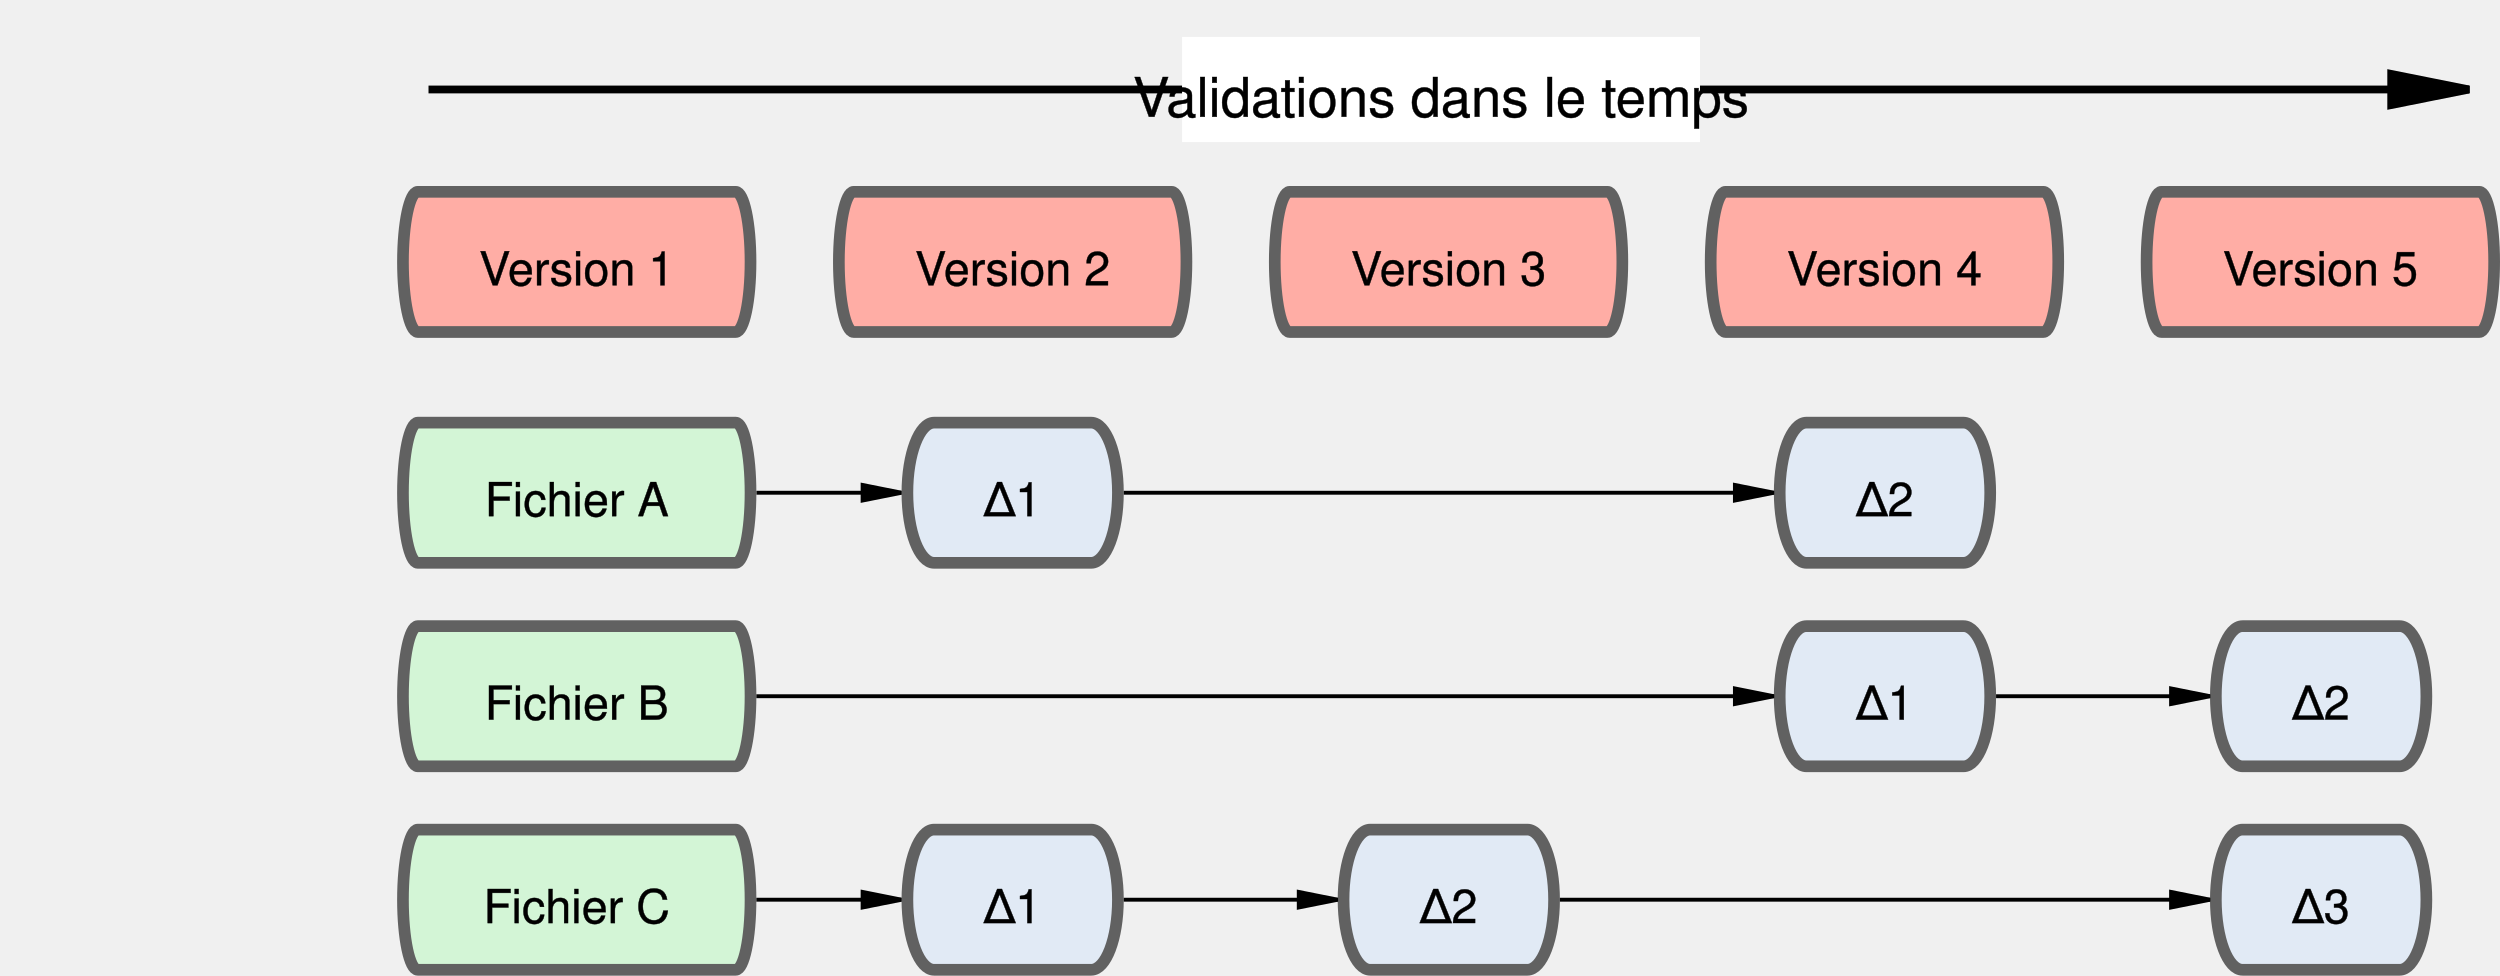
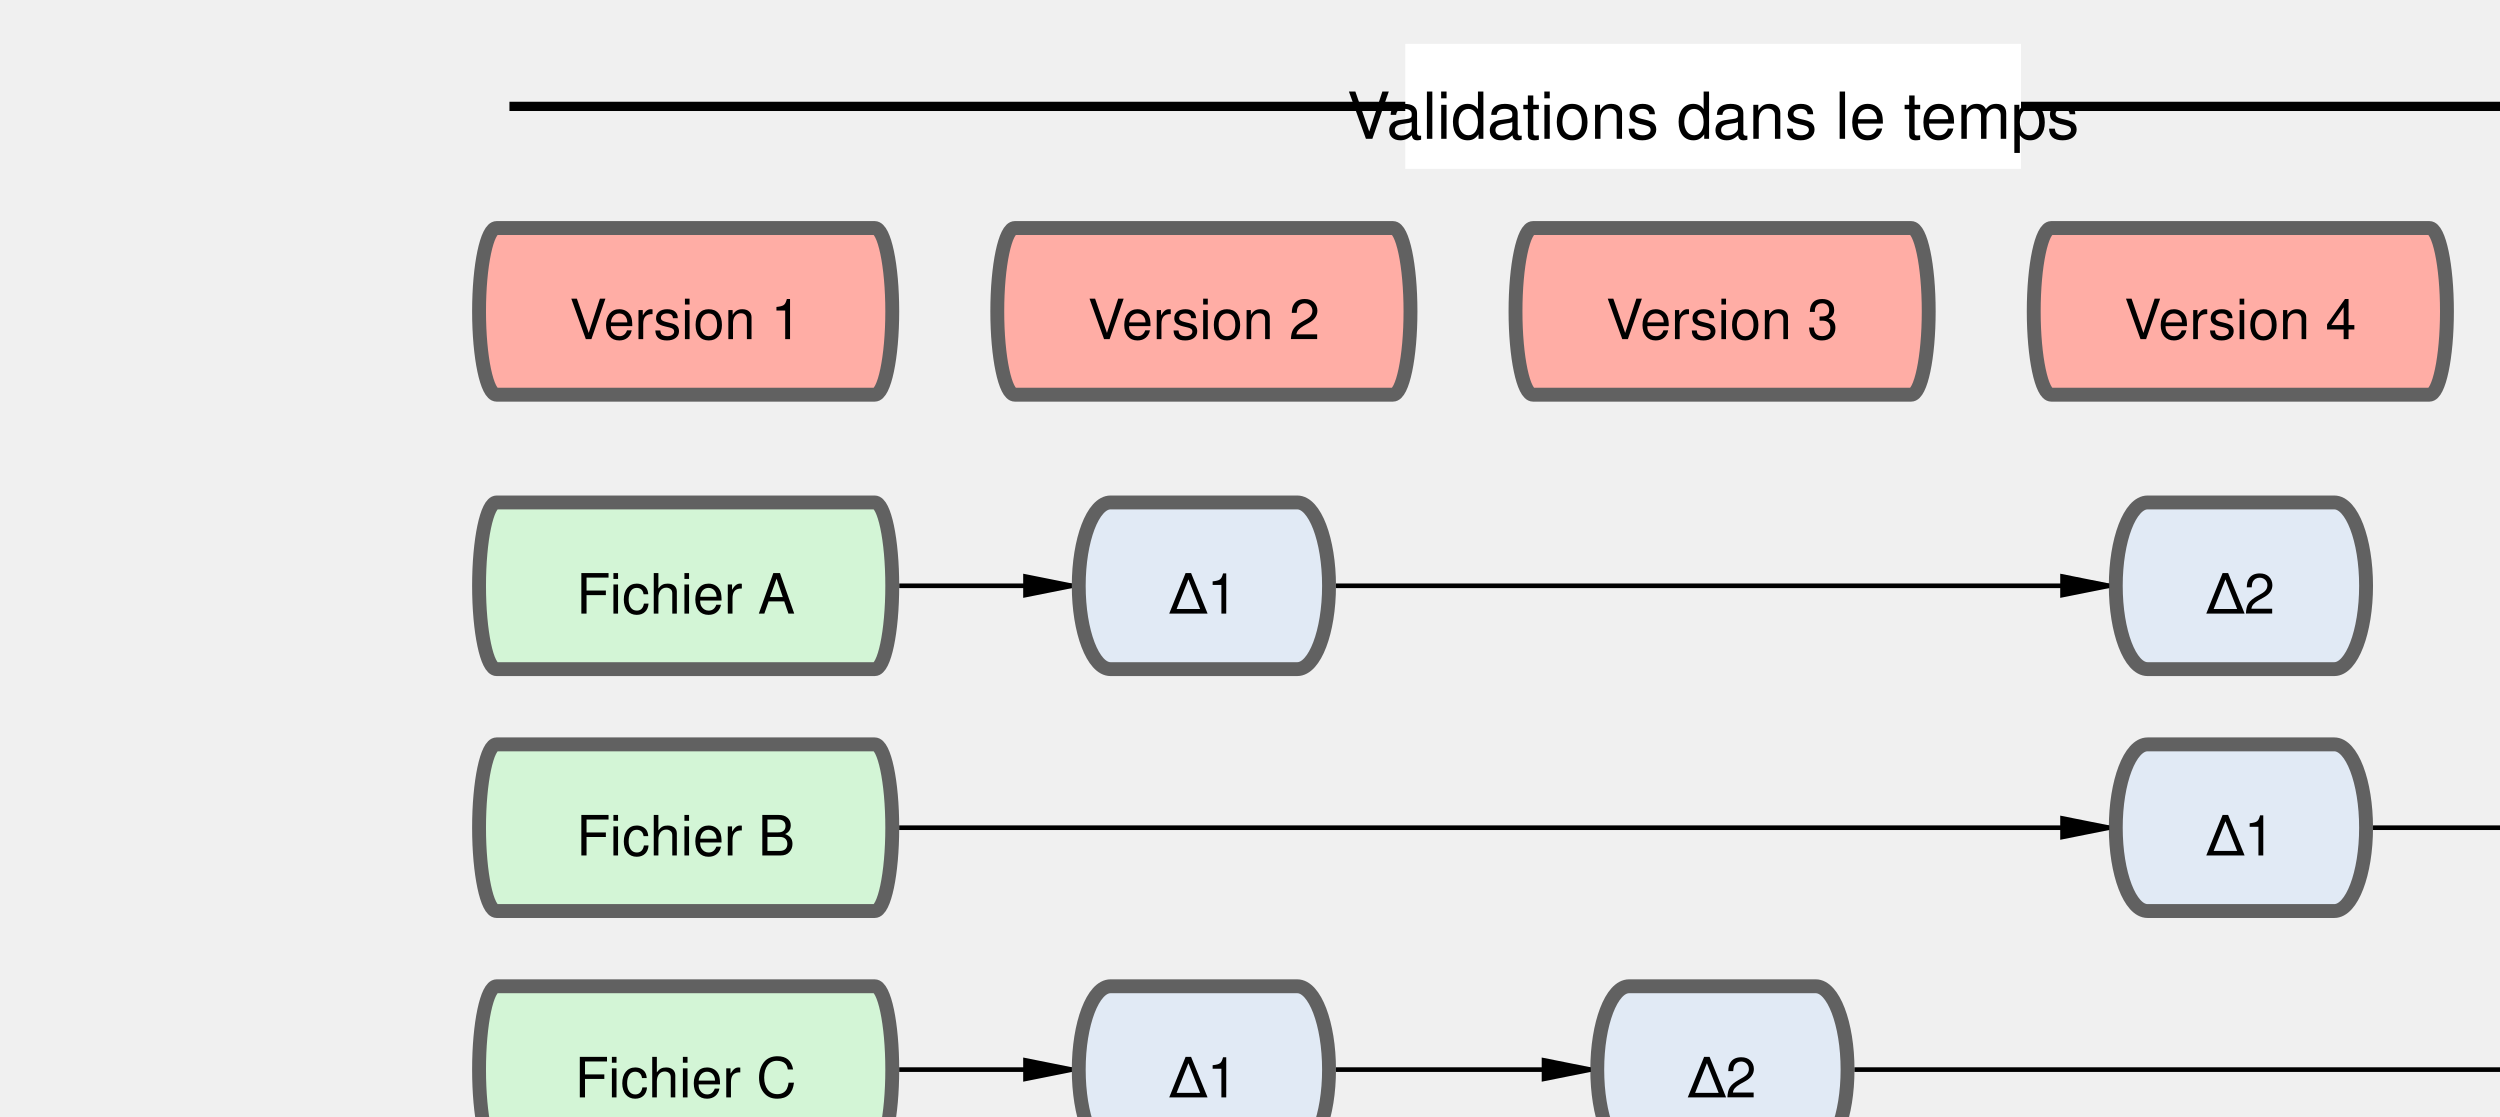
<svg xmlns="http://www.w3.org/2000/svg">
  <defs>
    <marker id="Arrow1Lend" orient="auto" refX="0.0" refY="0.0" style="overflow:visible;">
      <path d="M -10,0.0 L -10.0,-2.0 L 0.0,0.0 L -10.0,2.0 z " id="path3666" style="fill-rule:evenodd;stroke:#000000;stroke-width:1.0px;marker-start:none;" />
    </marker>
  </defs>
  <g style="stroke:#000000;fill:#fff">
    <path d="M 194.228,126.531 L 231.508,126.531" id="1304" style="marker-start:none;stroke:#000000;marker-end:url(#Arrow1Lend);fill:none" />
    <rect height="36.0" id="1303" rx="3.791" ry="18.0" style="stroke:#616161;stroke-width:3px;fill:#d3f5d6" width="89.252" x="103.476" y="108.531" />
-     <text id="1303_text" style="fill:#000000;stroke:#000000;stroke-width:0.1px;font-family: Helvetica;font-size:12px" x="103.476" y="108.531">
+     <text id="1303_text" style="fill:#000000;stroke:#000000;stroke-width:0px;font-family: Helvetica;font-size:12px" x="103.476" y="108.531">
      <tspan fill="#000000" font-family="LucidaGrande;" font-size="12.0px" id="1303_line1" stroke="#000000" text-align="center" text-anchor="middle" x="148.102" y="132.531">Fichier A</tspan>
    </text>
    <rect height="36.0" id="1301" rx="6.865" ry="18.0" style="stroke:#616161;stroke-width:3px;fill:#e1eaf5" width="54.063" x="233.008" y="108.531" />
-     <text id="1301_text" style="fill:#000000;stroke:#000000;stroke-width:0.1px;font-family: Helvetica;font-size:12px" x="233.008" y="108.531">
+     <text id="1301_text" style="fill:#000000;stroke:#000000;stroke-width:0px;font-family: Helvetica;font-size:12px" x="233.008" y="108.531">
      <tspan fill="#000000" font-family="LucidaGrande;" font-size="12.0px" id="1301_line1" stroke="#000000" text-align="center" text-anchor="middle" x="260.039" y="132.531">Δ1</tspan>
    </text>
    <rect height="36.0" id="1947" rx="3.791" ry="18.0" style="stroke:#616161;stroke-width:3px;fill:#d3f5d6" width="89.252" x="103.476" y="160.784" />
-     <text id="1947_text" style="fill:#000000;stroke:#000000;stroke-width:0.1px;font-family: Helvetica;font-size:12px" x="103.476" y="160.784">
+     <text id="1947_text" style="fill:#000000;stroke:#000000;stroke-width:0px;font-family: Helvetica;font-size:12px" x="103.476" y="160.784">
      <tspan fill="#000000" font-family="LucidaGrande;" font-size="12.0px" id="1947_line1" stroke="#000000" text-align="center" text-anchor="middle" x="148.102" y="184.784">Fichier B</tspan>
    </text>
    <rect height="36.0" id="1948" rx="3.791" ry="18.0" style="stroke:#616161;stroke-width:3px;fill:#d3f5d6" width="89.252" x="103.476" y="213.036" />
-     <text id="1948_text" style="fill:#000000;stroke:#000000;stroke-width:0.1px;font-family: Helvetica;font-size:12px" x="103.476" y="213.036">
+     <text id="1948_text" style="fill:#000000;stroke:#000000;stroke-width:0px;font-family: Helvetica;font-size:12px" x="103.476" y="213.036">
      <tspan fill="#000000" font-family="LucidaGrande;" font-size="12.0px" id="1948_line1" stroke="#000000" text-align="center" text-anchor="middle" x="148.102" y="237.036">Fichier C</tspan>
    </text>
    <rect height="36.0" id="1951" rx="3.791" ry="18.0" style="stroke:#616161;stroke-width:3px;fill:#ffada5" width="89.252" x="103.476" y="49.255" />
-     <text id="1951_text" style="fill:#000000;stroke:#000000;stroke-width:0.1px;font-family: Helvetica;font-size:12px" x="103.476" y="49.255">
+     <text id="1951_text" style="fill:#000000;stroke:#000000;stroke-width:0px;font-family: Helvetica;font-size:12px" x="103.476" y="49.255">
      <tspan fill="#000000" font-family="LucidaGrande;" font-size="12.0px" id="1951_line1" stroke="#000000" text-align="center" text-anchor="middle" x="148.102" y="73.255">Version 1</tspan>
    </text>
    <rect height="36.0" id="1952" rx="3.791" ry="18.0" style="stroke:#616161;stroke-width:3px;fill:#ffada5" width="89.252" x="215.413" y="49.255" />
-     <text id="1952_text" style="fill:#000000;stroke:#000000;stroke-width:0.1px;font-family: Helvetica;font-size:12px" x="215.413" y="49.255">
+     <text id="1952_text" style="fill:#000000;stroke:#000000;stroke-width:0px;font-family: Helvetica;font-size:12px" x="215.413" y="49.255">
      <tspan fill="#000000" font-family="LucidaGrande;" font-size="12.0px" id="1952_line1" stroke="#000000" text-align="center" text-anchor="middle" x="260.039" y="73.255">Version 2</tspan>
    </text>
    <rect height="36.0" id="1953" rx="3.791" ry="18.0" style="stroke:#616161;stroke-width:3px;fill:#ffada5" width="89.252" x="327.35" y="49.255" />
-     <text id="1953_text" style="fill:#000000;stroke:#000000;stroke-width:0.1px;font-family: Helvetica;font-size:12px" x="327.35" y="49.255">
+     <text id="1953_text" style="fill:#000000;stroke:#000000;stroke-width:0px;font-family: Helvetica;font-size:12px" x="327.35" y="49.255">
      <tspan fill="#000000" font-family="LucidaGrande;" font-size="12.0px" id="1953_line1" stroke="#000000" text-align="center" text-anchor="middle" x="371.976" y="73.255">Version 3</tspan>
    </text>
    <rect height="36.0" id="1954" rx="3.791" ry="18.0" style="stroke:#616161;stroke-width:3px;fill:#ffada5" width="89.252" x="439.287" y="49.255" />
-     <text id="1954_text" style="fill:#000000;stroke:#000000;stroke-width:0.1px;font-family: Helvetica;font-size:12px" x="439.287" y="49.255">
+     <text id="1954_text" style="fill:#000000;stroke:#000000;stroke-width:0px;font-family: Helvetica;font-size:12px" x="439.287" y="49.255">
      <tspan fill="#000000" font-family="LucidaGrande;" font-size="12.0px" id="1954_line1" stroke="#000000" text-align="center" text-anchor="middle" x="483.913" y="73.255">Version 4</tspan>
    </text>
    <rect height="36.0" id="1955" rx="3.791" ry="18.0" style="stroke:#616161;stroke-width:3px;fill:#ffada5" width="89.252" x="551.224" y="49.255" />
-     <text id="1955_text" style="fill:#000000;stroke:#000000;stroke-width:0.1px;font-family: Helvetica;font-size:12px" x="551.224" y="49.255">
+     <text id="1955_text" style="fill:#000000;stroke:#000000;stroke-width:0px;font-family: Helvetica;font-size:12px" x="551.224" y="49.255">
      <tspan fill="#000000" font-family="LucidaGrande;" font-size="12.0px" id="1955_line1" stroke="#000000" text-align="center" text-anchor="middle" x="595.85" y="73.255">Version 5</tspan>
    </text>
    <rect height="36.0" id="1956" rx="6.865" ry="18.0" style="stroke:#616161;stroke-width:3px;fill:#e1eaf5" width="54.063" x="457.008" y="108.531" />
-     <text id="1956_text" style="fill:#000000;stroke:#000000;stroke-width:0.1px;font-family: Helvetica;font-size:12px" x="457.008" y="108.531">
+     <text id="1956_text" style="fill:#000000;stroke:#000000;stroke-width:0px;font-family: Helvetica;font-size:12px" x="457.008" y="108.531">
      <tspan fill="#000000" font-family="LucidaGrande;" font-size="12.0px" id="1956_line1" stroke="#000000" text-align="center" text-anchor="middle" x="484.039" y="132.531">Δ2</tspan>
    </text>
    <path d="M 288.571,126.531 L 455.508,126.531" id="1957" style="marker-start:none;stroke:#000000;marker-end:url(#Arrow1Lend);fill:none" />
    <rect height="36.0" id="1962" rx="6.865" ry="18.0" style="stroke:#616161;stroke-width:3px;fill:#e1eaf5" width="54.063" x="457.008" y="160.784" />
-     <text id="1962_text" style="fill:#000000;stroke:#000000;stroke-width:0.1px;font-family: Helvetica;font-size:12px" x="457.008" y="160.784">
+     <text id="1962_text" style="fill:#000000;stroke:#000000;stroke-width:0px;font-family: Helvetica;font-size:12px" x="457.008" y="160.784">
      <tspan fill="#000000" font-family="LucidaGrande;" font-size="12.0px" id="1962_line1" stroke="#000000" text-align="center" text-anchor="middle" x="484.039" y="184.784">Δ1</tspan>
    </text>
    <rect height="36.0" id="1964" rx="6.865" ry="18.0" style="stroke:#616161;stroke-width:3px;fill:#e1eaf5" width="54.063" x="569.008" y="160.784" />
-     <text id="1964_text" style="fill:#000000;stroke:#000000;stroke-width:0.1px;font-family: Helvetica;font-size:12px" x="569.008" y="160.784">
+     <text id="1964_text" style="fill:#000000;stroke:#000000;stroke-width:0px;font-family: Helvetica;font-size:12px" x="569.008" y="160.784">
      <tspan fill="#000000" font-family="LucidaGrande;" font-size="12.0px" id="1964_line1" stroke="#000000" text-align="center" text-anchor="middle" x="596.039" y="184.784">Δ2</tspan>
    </text>
    <path d="M 512.571,178.784 L 567.508,178.784" id="1965" style="marker-start:none;stroke:#000000;marker-end:url(#Arrow1Lend);fill:none" />
    <path d="M 194.228,231.036 L 231.508,231.036" id="1966" style="marker-start:none;stroke:#000000;marker-end:url(#Arrow1Lend);fill:none" />
    <rect height="36.0" id="1967" rx="6.865" ry="18.0" style="stroke:#616161;stroke-width:3px;fill:#e1eaf5" width="54.063" x="233.008" y="213.036" />
-     <text id="1967_text" style="fill:#000000;stroke:#000000;stroke-width:0.1px;font-family: Helvetica;font-size:12px" x="233.008" y="213.036">
+     <text id="1967_text" style="fill:#000000;stroke:#000000;stroke-width:0px;font-family: Helvetica;font-size:12px" x="233.008" y="213.036">
      <tspan fill="#000000" font-family="LucidaGrande;" font-size="12.0px" id="1967_line1" stroke="#000000" text-align="center" text-anchor="middle" x="260.039" y="237.036">Δ1</tspan>
    </text>
    <rect height="36.0" id="1968" rx="6.865" ry="18.0" style="stroke:#616161;stroke-width:3px;fill:#e1eaf5" width="54.063" x="345.008" y="213.036" />
-     <text id="1968_text" style="fill:#000000;stroke:#000000;stroke-width:0.1px;font-family: Helvetica;font-size:12px" x="345.008" y="213.036">
+     <text id="1968_text" style="fill:#000000;stroke:#000000;stroke-width:0px;font-family: Helvetica;font-size:12px" x="345.008" y="213.036">
      <tspan fill="#000000" font-family="LucidaGrande;" font-size="12.0px" id="1968_line1" stroke="#000000" text-align="center" text-anchor="middle" x="372.039" y="237.036">Δ2</tspan>
    </text>
    <path d="M 288.571,231.036 L 343.508,231.036" id="1969" style="marker-start:none;stroke:#000000;marker-end:url(#Arrow1Lend);fill:none" />
    <rect height="36.0" id="1970" rx="6.865" ry="18.0" style="stroke:#616161;stroke-width:3px;fill:#e1eaf5" width="54.063" x="569.008" y="213.036" />
-     <text id="1970_text" style="fill:#000000;stroke:#000000;stroke-width:0.1px;font-family: Helvetica;font-size:12px" x="569.008" y="213.036">
+     <text id="1970_text" style="fill:#000000;stroke:#000000;stroke-width:0px;font-family: Helvetica;font-size:12px" x="569.008" y="213.036">
      <tspan fill="#000000" font-family="LucidaGrande;" font-size="12.0px" id="1970_line1" stroke="#000000" text-align="center" text-anchor="middle" x="596.039" y="237.036">Δ3</tspan>
    </text>
    <path d="M 400.571,231.036 L 567.508,231.036" id="1971" style="marker-start:none;stroke:#000000;marker-end:url(#Arrow1Lend);fill:none" />
    <path d="M 194.228,178.784 L 455.508,178.784" id="1972" style="marker-start:none;stroke:#000000;marker-end:url(#Arrow1Lend);fill:none" />
    <path d="M 110.039,22.978 L 634.039,22.978" id="2012" style="marker-start:none;stroke:#000000;stroke-width:2px;marker-end:url(#Arrow1Lend);fill:none" />
    <rect height="27.0" id="2013" style="stroke:none" width="133.0" x="303.539" y="9.478" />
-     <text id="2013_text" style="fill:#000000;stroke:#000000;stroke-width:0.1px;font-family: Helvetica;font-size:14px" x="303.539" y="9.478">
+     <text id="2013_text" style="fill:#000000;stroke:#000000;stroke-width:0px;font-family: Helvetica;font-size:14px" x="303.539" y="9.478">
      <tspan fill="#000000" font-family="Helvetica;,Sans-serif" font-size="14.0px" id="2013_line1" stroke="#000000" text-align="center" text-anchor="middle" x="370.039" y="29.978">Validations dans le temps</tspan>
    </text>
  </g>
</svg>
